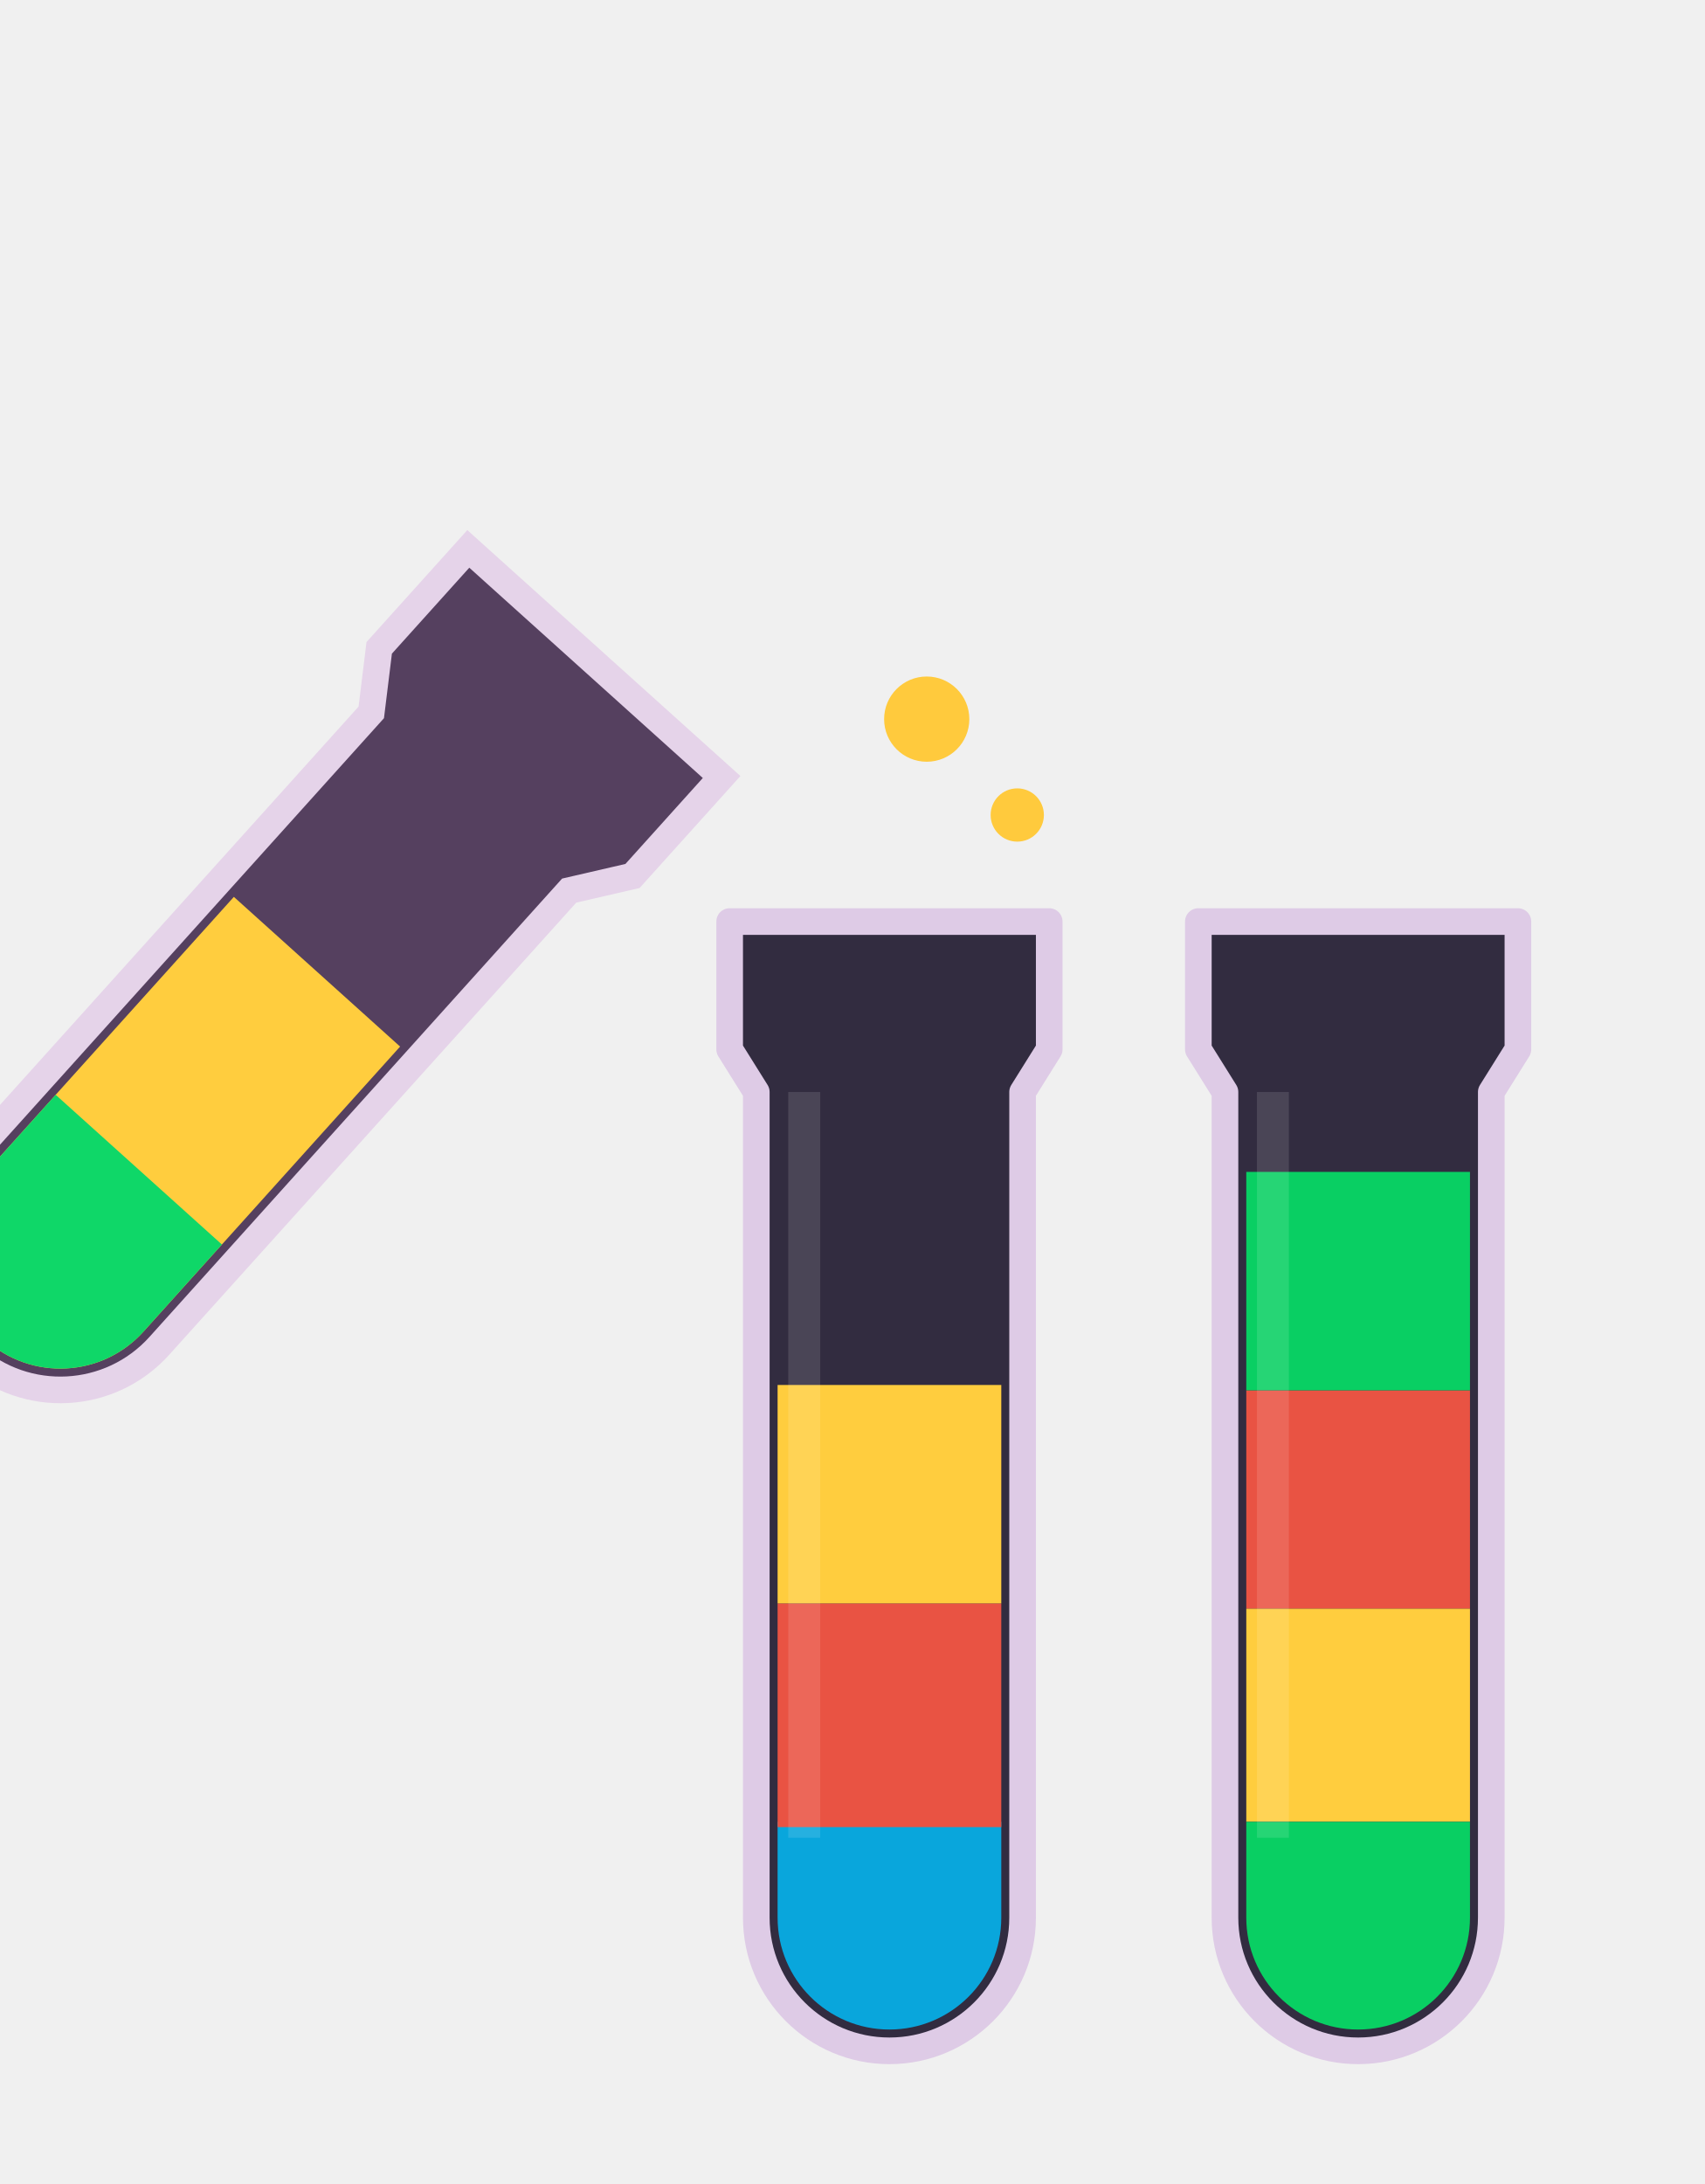
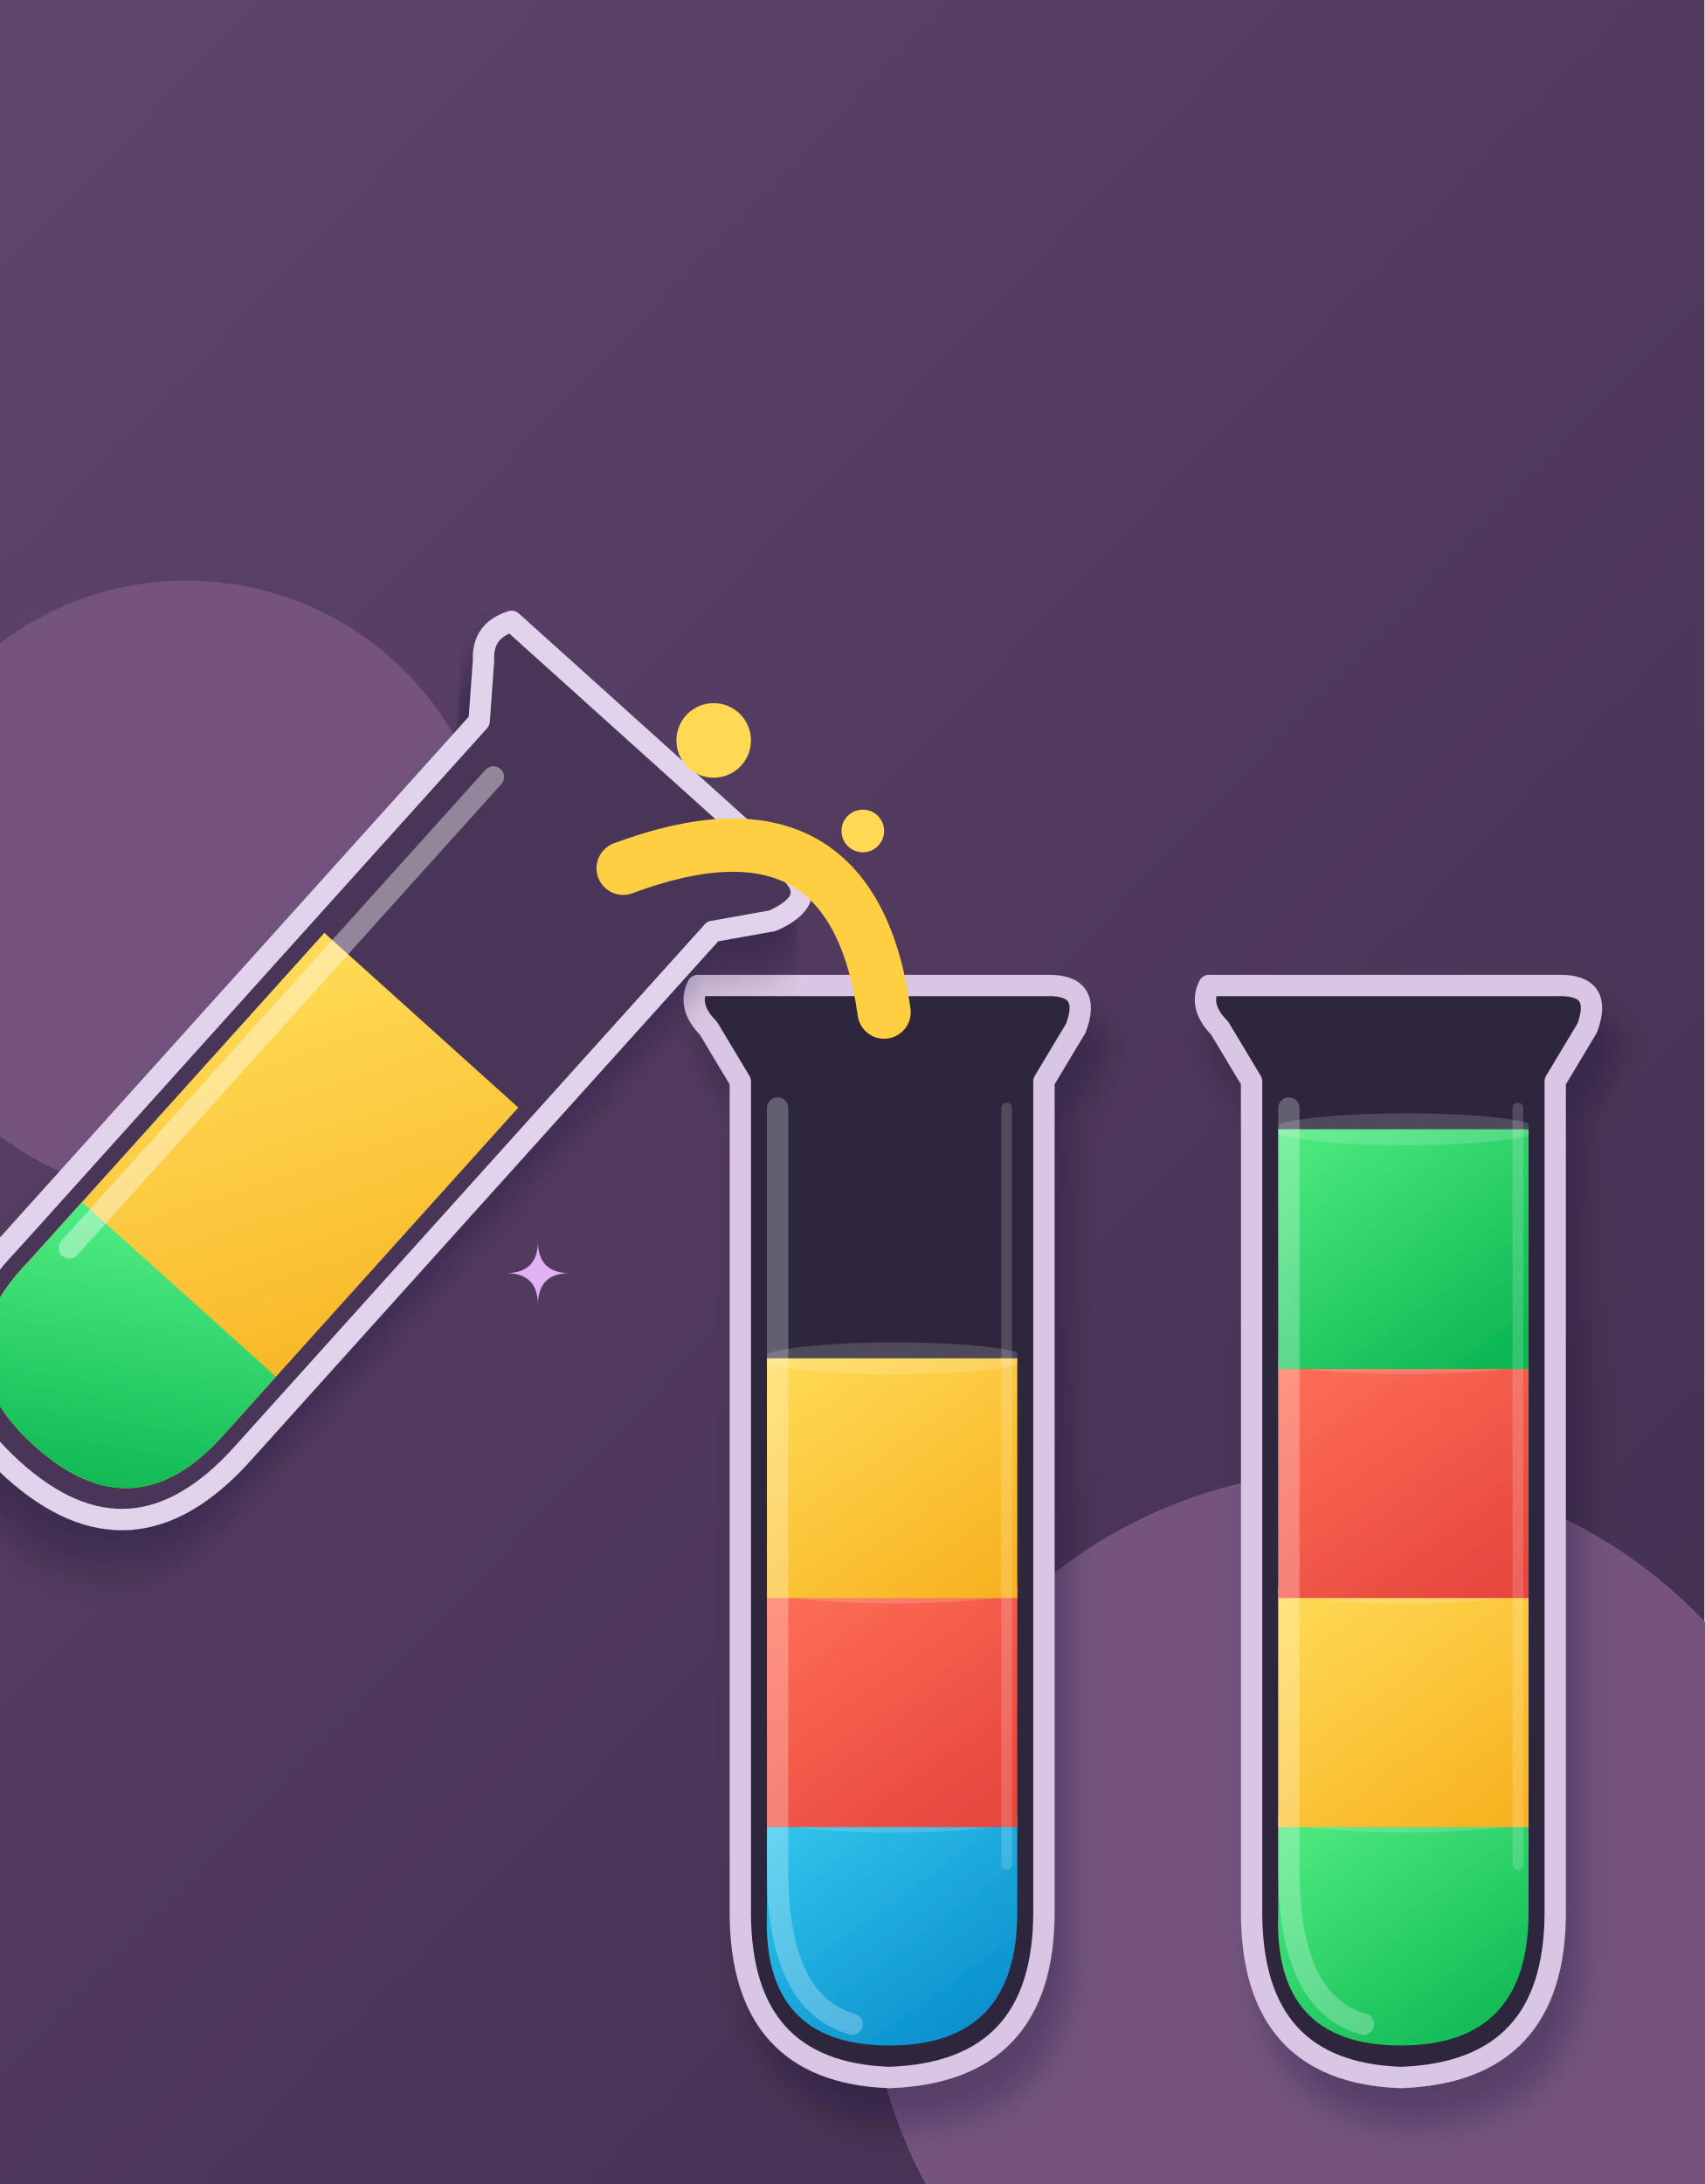
- <svg xmlns="http://www.w3.org/2000/svg" viewBox="0 0 320 410" fill="none">
-   <defs />
-   <g stroke="#decbe6" stroke-width="5" stroke-linejoin="round">
-     <path d="M137 173h60v24l-5 8v155a25 25 0 0 1-50 0V205l-5-8z" fill="#322c40" />
-     <path d="M225 173h60v24l-5 8v155a25 25 0 0 1-50 0V205l-5-8z" fill="#322c40" />
+ <svg xmlns="http://www.w3.org/2000/svg" viewBox="0 0 320 410" role="img" aria-labelledby="title desc">
+   <defs>
+     <filter id="shadow" x="-30%" y="-30%" width="170%" height="180%">
+       <feDropShadow dx="3" dy="7" stdDeviation="3" flood-color="#0d0c20" flood-opacity=".25" />
+     </filter>
+     <linearGradient id="bg" x1="0%" y1="0%" x2="80%" y2="100%">
+       <stop stop-color="#60446e" />
+       <stop offset="1" stop-color="#43304f" />
+     </linearGradient>
+     <linearGradient id="glass" x1="0%" y1="0%" x2="80%" y2="100%">
+       <stop stop-color="#f5ddff" />
+       <stop offset="1" stop-color="#b598c5" />
+     </linearGradient>
+     <linearGradient id="shine" x1="0%" y1="0%" x2="80%" y2="100%">
+       <stop stop-color="#ffffff99" />
+       <stop offset="1" stop-color="#ffffff00" />
+     </linearGradient>
+     <linearGradient id="yellow" x1="0%" y1="0%" x2="80%" y2="100%">
+       <stop stop-color="#ffdc58" />
+       <stop offset="1" stop-color="#f8b321" />
+     </linearGradient>
+     <linearGradient id="red" x1="0%" y1="0%" x2="80%" y2="100%">
+       <stop stop-color="#ff7158" />
+       <stop offset="1" stop-color="#e7463d" />
+     </linearGradient>
+     <linearGradient id="blue" x1="0%" y1="0%" x2="80%" y2="100%">
+       <stop stop-color="#34c8ed" />
+       <stop offset="1" stop-color="#078bcc" />
+     </linearGradient>
+     <linearGradient id="green" x1="0%" y1="0%" x2="80%" y2="100%">
+       <stop stop-color="#51ed83" />
+       <stop offset="1" stop-color="#0db752" />
+     </linearGradient>
+   </defs>
+   <rect x="0" y="0" width="320" height="410" rx="0" fill="url(#bg)" />
+   <circle cx="35" cy="167" r="58" fill="#74547f" />
+   <circle cx="254" cy="367" r="91" fill="#74547f" />
+   <g transform="translate(139 185)" filter="url(#shadow)">
+     <path d="M-8 0H58Q66 0 63 8L57 18V174Q57 204 28 205Q0 204 0 174V18L-6 8Q-10 4-8 0Z" fill="#2e263c" stroke="#d9c6e4" stroke-width="4" stroke-linecap="round" stroke-linejoin="round" />
+     <clipPath id="clip139">
+       <path d="M5 18h47v156q0 25-24 25T5 174Z" fill="#fff" />
+     </clipPath>
+     <g clip-path="url(#clip139)">
+       <rect x="4" y="156" width="50" height="45" rx="0" fill="url(#blue)" />
+       <ellipse cx="29" cy="156" rx="25" ry="3" fill="#fff" opacity=".16" />
+       <rect x="4" y="113" width="50" height="45" rx="0" fill="url(#red)" />
+       <ellipse cx="29" cy="113" rx="25" ry="3" fill="#fff" opacity=".16" />
+       <rect x="4" y="70" width="50" height="45" rx="0" fill="url(#yellow)" />
+       <ellipse cx="29" cy="70" rx="25" ry="3" fill="#fff" opacity=".16" />
+     </g>
+     <path d="M7 23v143q0 25 14 29" fill="none" stroke="#fff" stroke-width="4" stroke-linecap="round" stroke-linejoin="round" opacity=".26" />
+     <path d="M50 23v142" fill="none" stroke="#fff" stroke-width="2" stroke-linecap="round" stroke-linejoin="round" opacity=".17" />
  </g>
-   <path d="M146 342h42v18a21 21 0 0 1-42 0z" fill="#09a6dc" />
-   <path d="M146 301h42v42h-42zM234 261h42v41h-42z" fill="#e95343" />
-   <path d="M146 260h42v41h-42zM234 302h42v40h-42z" fill="#ffcd3e" />
-   <path d="M234 220h42v41h-42zM234 342h42v18a21 21 0 0 1-42 0z" fill="#09cf63" />
-   <g transform="translate(-20 100) rotate(42 70 90)">
-     <path d="M40 0h64v25l-7 10v115a25 25 0 0 1-50 0V35l-7-10z" fill="#55405f" stroke="#e5d3e9" stroke-width="5" />
-     <path d="M51 78h42v72a21 21 0 0 1-42 0z" fill="#ffcd3e" />
-     <path d="M51 128h42v22a21 21 0 0 1-42 0z" fill="#0fd768" />
+   <g transform="translate(235 185)" filter="url(#shadow)">
+     <path d="M-8 0H58Q66 0 63 8L57 18V174Q57 204 28 205Q0 204 0 174V18L-6 8Q-10 4-8 0Z" fill="#2e263c" stroke="#d9c6e4" stroke-width="4" stroke-linecap="round" stroke-linejoin="round" />
+     <clipPath id="clip235">
+       <path d="M5 18h47v156q0 25-24 25T5 174Z" fill="#fff" />
+     </clipPath>
+     <g clip-path="url(#clip235)">
+       <rect x="4" y="156" width="50" height="45" rx="0" fill="url(#green)" />
+       <ellipse cx="29" cy="156" rx="25" ry="3" fill="#fff" opacity=".16" />
+       <rect x="4" y="113" width="50" height="45" rx="0" fill="url(#yellow)" />
+       <ellipse cx="29" cy="113" rx="25" ry="3" fill="#fff" opacity=".16" />
+       <rect x="4" y="70" width="50" height="45" rx="0" fill="url(#red)" />
+       <ellipse cx="29" cy="70" rx="25" ry="3" fill="#fff" opacity=".16" />
+       <rect x="4" y="27" width="50" height="45" rx="0" fill="url(#green)" />
+       <ellipse cx="29" cy="27" rx="25" ry="3" fill="#fff" opacity=".16" />
+     </g>
+     <path d="M7 23v143q0 25 14 29" fill="none" stroke="#fff" stroke-width="4" stroke-linecap="round" stroke-linejoin="round" opacity=".26" />
+     <path d="M50 23v142" fill="none" stroke="#fff" stroke-width="2" stroke-linecap="round" stroke-linejoin="round" opacity=".17" />
  </g>
-   <circle cx="174" cy="135" r="8" fill="#ffca3d" />
-   <circle cx="191" cy="153" r="5" fill="#ffca3d" />
-   <path d="M151 205v140M239 205v140" stroke="white" opacity=".12" stroke-width="6" />
+   <g transform="translate(31 117) rotate(42 29 95)" filter="url(#shadow)">
+     <path d="M-8 0H62Q70 0 66 9L59 18V150Q59 181 29 181T0 150V18L-7 9Q-11 5-8 0Z" fill="#4a3659" stroke="#e2d3ec" stroke-width="4" stroke-linecap="round" stroke-linejoin="round" />
+     <path d="M5 67H54V150q0 25-25 25T5 150Z" fill="url(#yellow)" />
+     <path d="M5 135h49v15q0 25-25 25T5 150Z" fill="url(#green)" />
+     <path d="M9 24v119" fill="none" stroke="#fff" stroke-width="4" stroke-linecap="round" stroke-linejoin="round" opacity=".4" />
+   </g>
+   <path d="M117 163q43-16 49 27" fill="none" stroke="#ffce42" stroke-width="10" stroke-linecap="round" stroke-linejoin="round" />
+   <circle cx="134" cy="139" r="7" fill="#ffd954" />
+   <circle cx="162" cy="156" r="4" fill="#ffd954" />
+   <path d="M101 233q0 6 6 6q-6 0-6 6q0-6-6-6q6 0 6-6Z" fill="#e1b2f3" />
</svg>
